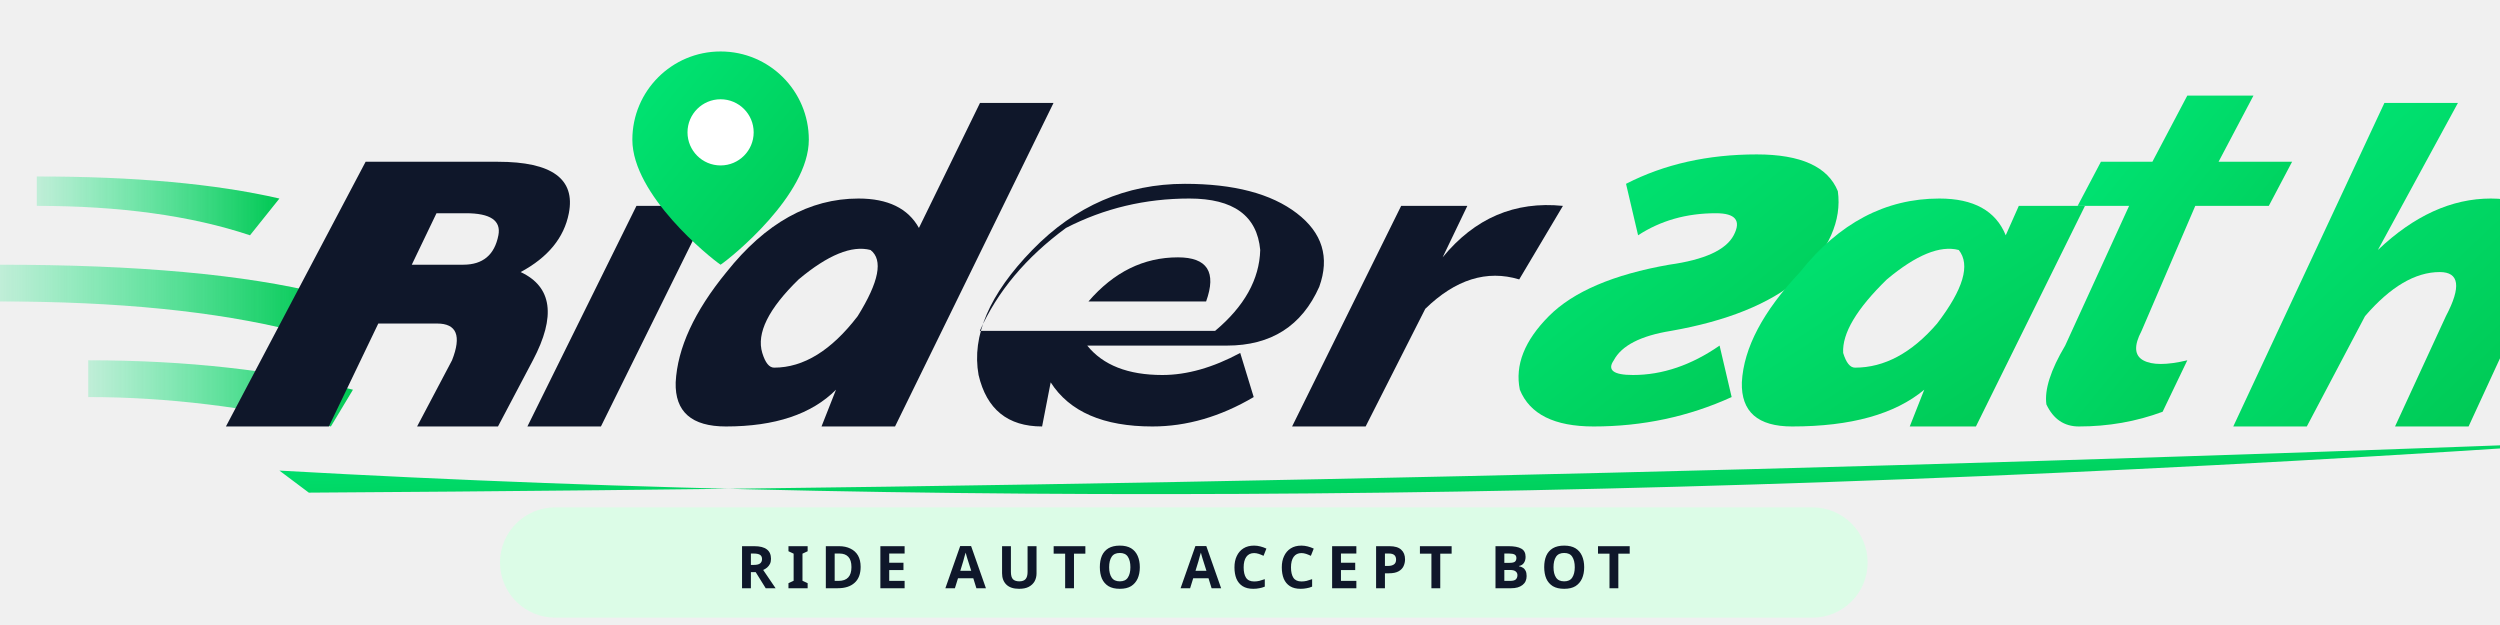
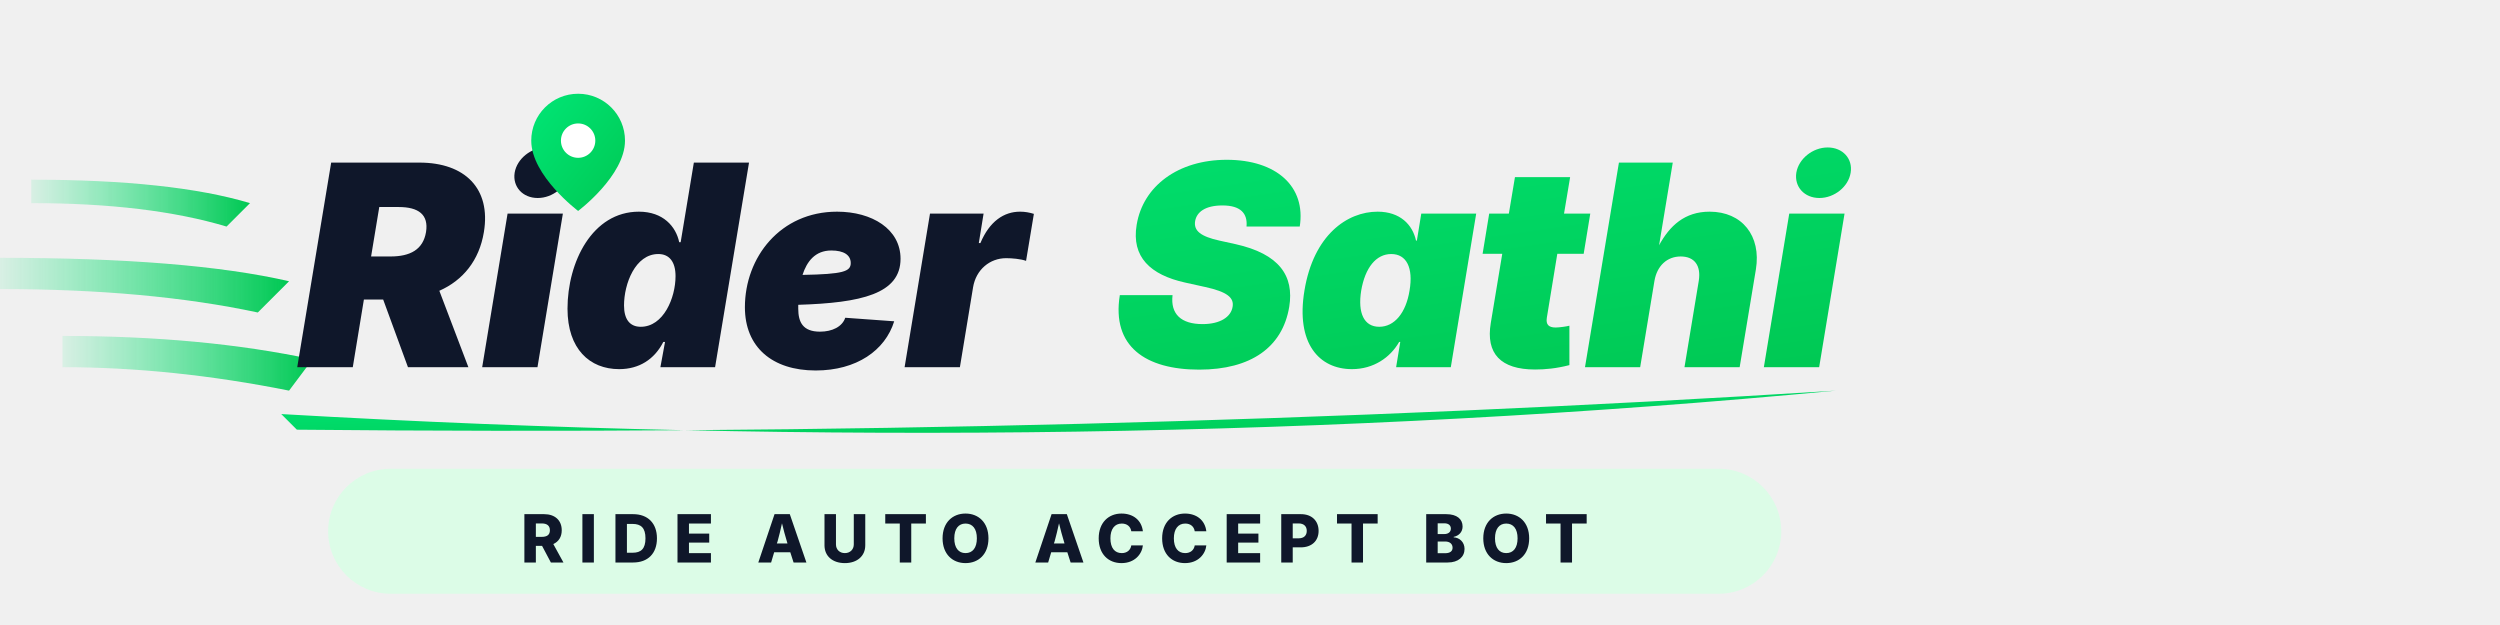
- <svg xmlns="http://www.w3.org/2000/svg" viewBox="0 0 340 85" width="100%" height="100%" fill="none">
+ <svg xmlns="http://www.w3.org/2000/svg" viewBox="0 0 320 80" width="100%" height="100%" fill="none">
  <defs>
-     <linearGradient id="greenGrad" x1="0%" y1="0%" x2="100%" y2="100%">
+     <linearGradient id="brandGreen" x1="0%" y1="0%" x2="100%" y2="100%">
      <stop offset="0%" stop-color="#00E676" />
      <stop offset="100%" stop-color="#00C853" />
    </linearGradient>
-     <linearGradient id="speedGrad" x1="0%" y1="0%" x2="100%" y2="0%">
-       <stop offset="0%" stop-color="#00E676" stop-opacity="0.2" />
+     <linearGradient id="speedTail" x1="0%" y1="0%" x2="100%" y2="0%">
+       <stop offset="0%" stop-color="#00E676" stop-opacity="0.1" />
      <stop offset="100%" stop-color="#00C853" />
    </linearGradient>
  </defs>
-   <path d="M5 24 Q 25 24 38 27 L 34 32 Q 22 28 5 28 Z" fill="url(#speedGrad)" />
-   <path d="M0 36 Q 28 36 44 40 L 40 45 Q 24 41 0 41 Z" fill="url(#speedGrad)" />
-   <path d="M12 49 Q 32 49 48 53 L 45 58 Q 28 54 12 54 Z" fill="url(#speedGrad)" />
-   <g transform="skewX(-11)">
-     <path d="M42 58 L 54 22 L 72 22 Q 83 22 83 29 Q 83 34 78 37 Q 85 40 82 49 L 79 58 L 68 58 L 71 49 Q 72 44 68 44 L 60 44 L 56 58 Z M 63 36 L 70 36 Q 74 36 74 32 Q 74 29 69 29 L 65 29 Z" fill="#0F172A" />
-     <path d="M83 58 L 92 28 L 102 28 L 93 58 Z" fill="#0F172A" />
-     <path d="M110 58 Q 103 58 102 52 Q 101 45 106 37 Q 112 27 122 27 Q 128 27 131 31 L 136 14 L 146 14 L 133 58 L 123 58 L 124 53 Q 120 58 110 58 Z M 115 50 Q 121 50 125 43 Q 128 36 125 34 Q 121 33 116 38 Q 111 44 113 48 Q 114 50 115 50 Z" fill="#0F172A" />
-     <path d="M142 45 Q 144 37 151 31 Q 158 27 167 27 Q 176 27 178 34 Q 179 40 174 45 Z M 153 52 Q 158 58 168 58 Q 175 58 181 54 L 178 48 Q 173 51 168 51 Q 161 51 157 47 L 176 47 Q 185 47 187 39 Q 188 33 182 29 Q 176 25 166 25 Q 154 25 147 34 Q 140 43 143 51 Q 146 58 153 58 Z M 156 41 L 172 41 Q 173 35 167 35 Q 160 35 156 41 Z" fill="#0F172A" />
-     <path d="M187 58 L 196 28 L 205 28 L 203 35 Q 208 27 218 28 L 214 38 Q 207 36 202 42 L 197 58 Z" fill="#0F172A" />
-     <path d="M228 58 Q 220 58 217 53 Q 215 48 219 43 Q 223 38 234 36 Q 241 35 242 32 Q 243 29 239 29 Q 233 29 229 32 L 226 25 Q 233 21 243 21 Q 252 21 255 26 Q 257 32 252 38 Q 247 43 236 45 Q 230 46 229 49 Q 228 51 232 51 Q 238 51 243 47 L 246 54 Q 238 58 228 58 Z" fill="url(#greenGrad)" />
-     <path d="M255 58 Q 248 58 247 52 Q 246 45 252 37 Q 258 27 269 27 Q 276 27 279 32 L 280 28 L 289 28 L 280 58 L 271 58 L 272 53 Q 267 58 255 58 Z M 262 50 Q 268 50 272 44 Q 276 37 273 34 Q 269 33 264 38 Q 259 44 260 48 Q 261 50 262 50 Z" fill="url(#greenGrad)" />
-     <path d="M294 58 Q 291 58 289 55 Q 288 52 290 47 L 295 28 L 288 28 L 290 22 L 297 22 L 300 13 L 309 13 L 306 22 L 316 22 L 314 28 L 304 28 L 300 45 Q 299 48 301 49 Q 303 50 307 49 L 305 56 Q 300 58 294 58 Z" fill="url(#greenGrad)" />
-     <path d="M315 58 L 327 14 L 337 14 L 330 34 Q 336 27 344 27 Q 352 27 353 34 Q 353 37 351 43 L 347 58 L 337 58 L 341 43 Q 343 37 339 37 Q 334 37 330 43 L 325 58 Z" fill="url(#greenGrad)" />
-     <path d="M354 58 L 362 28 L 372 28 L 364 58 Z" fill="url(#greenGrad)" />
-     <circle cx="367" cy="18" r="4" fill="url(#greenGrad)" />
+   <path d="M4 23 Q 22 23 32 26 L 29 29 Q 19 26 4 26 Z" fill="url(#speedTail)" />
+   <path d="M0 33 Q 24 33 37 36 L 33 40 Q 19 37 0 37 Z" fill="url(#speedTail)" />
+   <path d="M8 43 Q 26 43 40 46 L 37 50 Q 22 47 8 47 Z" fill="url(#speedTail)" />
+   <text x="38" y="47" font-family="'Plus Jakarta Sans', 'Outfit', system-ui, -apple-system, sans-serif" font-size="36" font-weight="900" font-style="italic" letter-spacing="-0.5px">
+     <tspan fill="#0F172A">Rider</tspan>
+     <tspan dx="4" fill="url(#brandGreen)">Sathi</tspan>
+   </text>
+   <g transform="translate(68, 12)">
+     <path d="M6 0 C2.68 0 0 2.68 0 6 C0 10.5 6 15 6 15 C6 15 12 10.5 12 6 C12 2.68 9.32 0 6 0 Z" fill="url(#brandGreen)" />
+     <circle cx="6" cy="6" r="2.2" fill="#FFFFFF" />
  </g>
-   <g transform="translate(86, 7)">
-     <path d="M12 0 C5.37 0 0 5.37 0 12 C0 19.5 10.5 28 12 29 C13.5 28 24 19.5 24 12 C24 5.37 18.63 0 12 0 Z" fill="url(#greenGrad)" />
-     <circle cx="12" cy="11" r="4.5" fill="#FFFFFF" />
-   </g>
-   <path d="M38 64 Q 180 72 355 60 Q 200 66 42 67 Z" fill="url(#greenGrad)" />
-   <rect x="68" y="69" width="186" height="15" rx="7.5" fill="#DCFCE7" />
-   <text x="161" y="80" text-anchor="middle" font-family="'Outfit', 'Plus Jakarta Sans', sans-serif" font-size="8" font-weight="800" fill="#0F172A" letter-spacing="1.5">RIDE AUTO ACCEPT BOT</text>
+   <path d="M36 53 Q 140 59 235 50 Q 140 56 38 55 Z" fill="url(#brandGreen)" />
+   <rect x="42" y="60" width="186" height="16" rx="8" fill="#DCFCE7" />
+   <text x="135" y="72" text-anchor="middle" font-family="'Plus Jakarta Sans', 'Outfit', system-ui, -apple-system, sans-serif" font-size="8.5" font-weight="800" fill="#0F172A" letter-spacing="1.8">RIDE AUTO ACCEPT BOT</text>
</svg>
